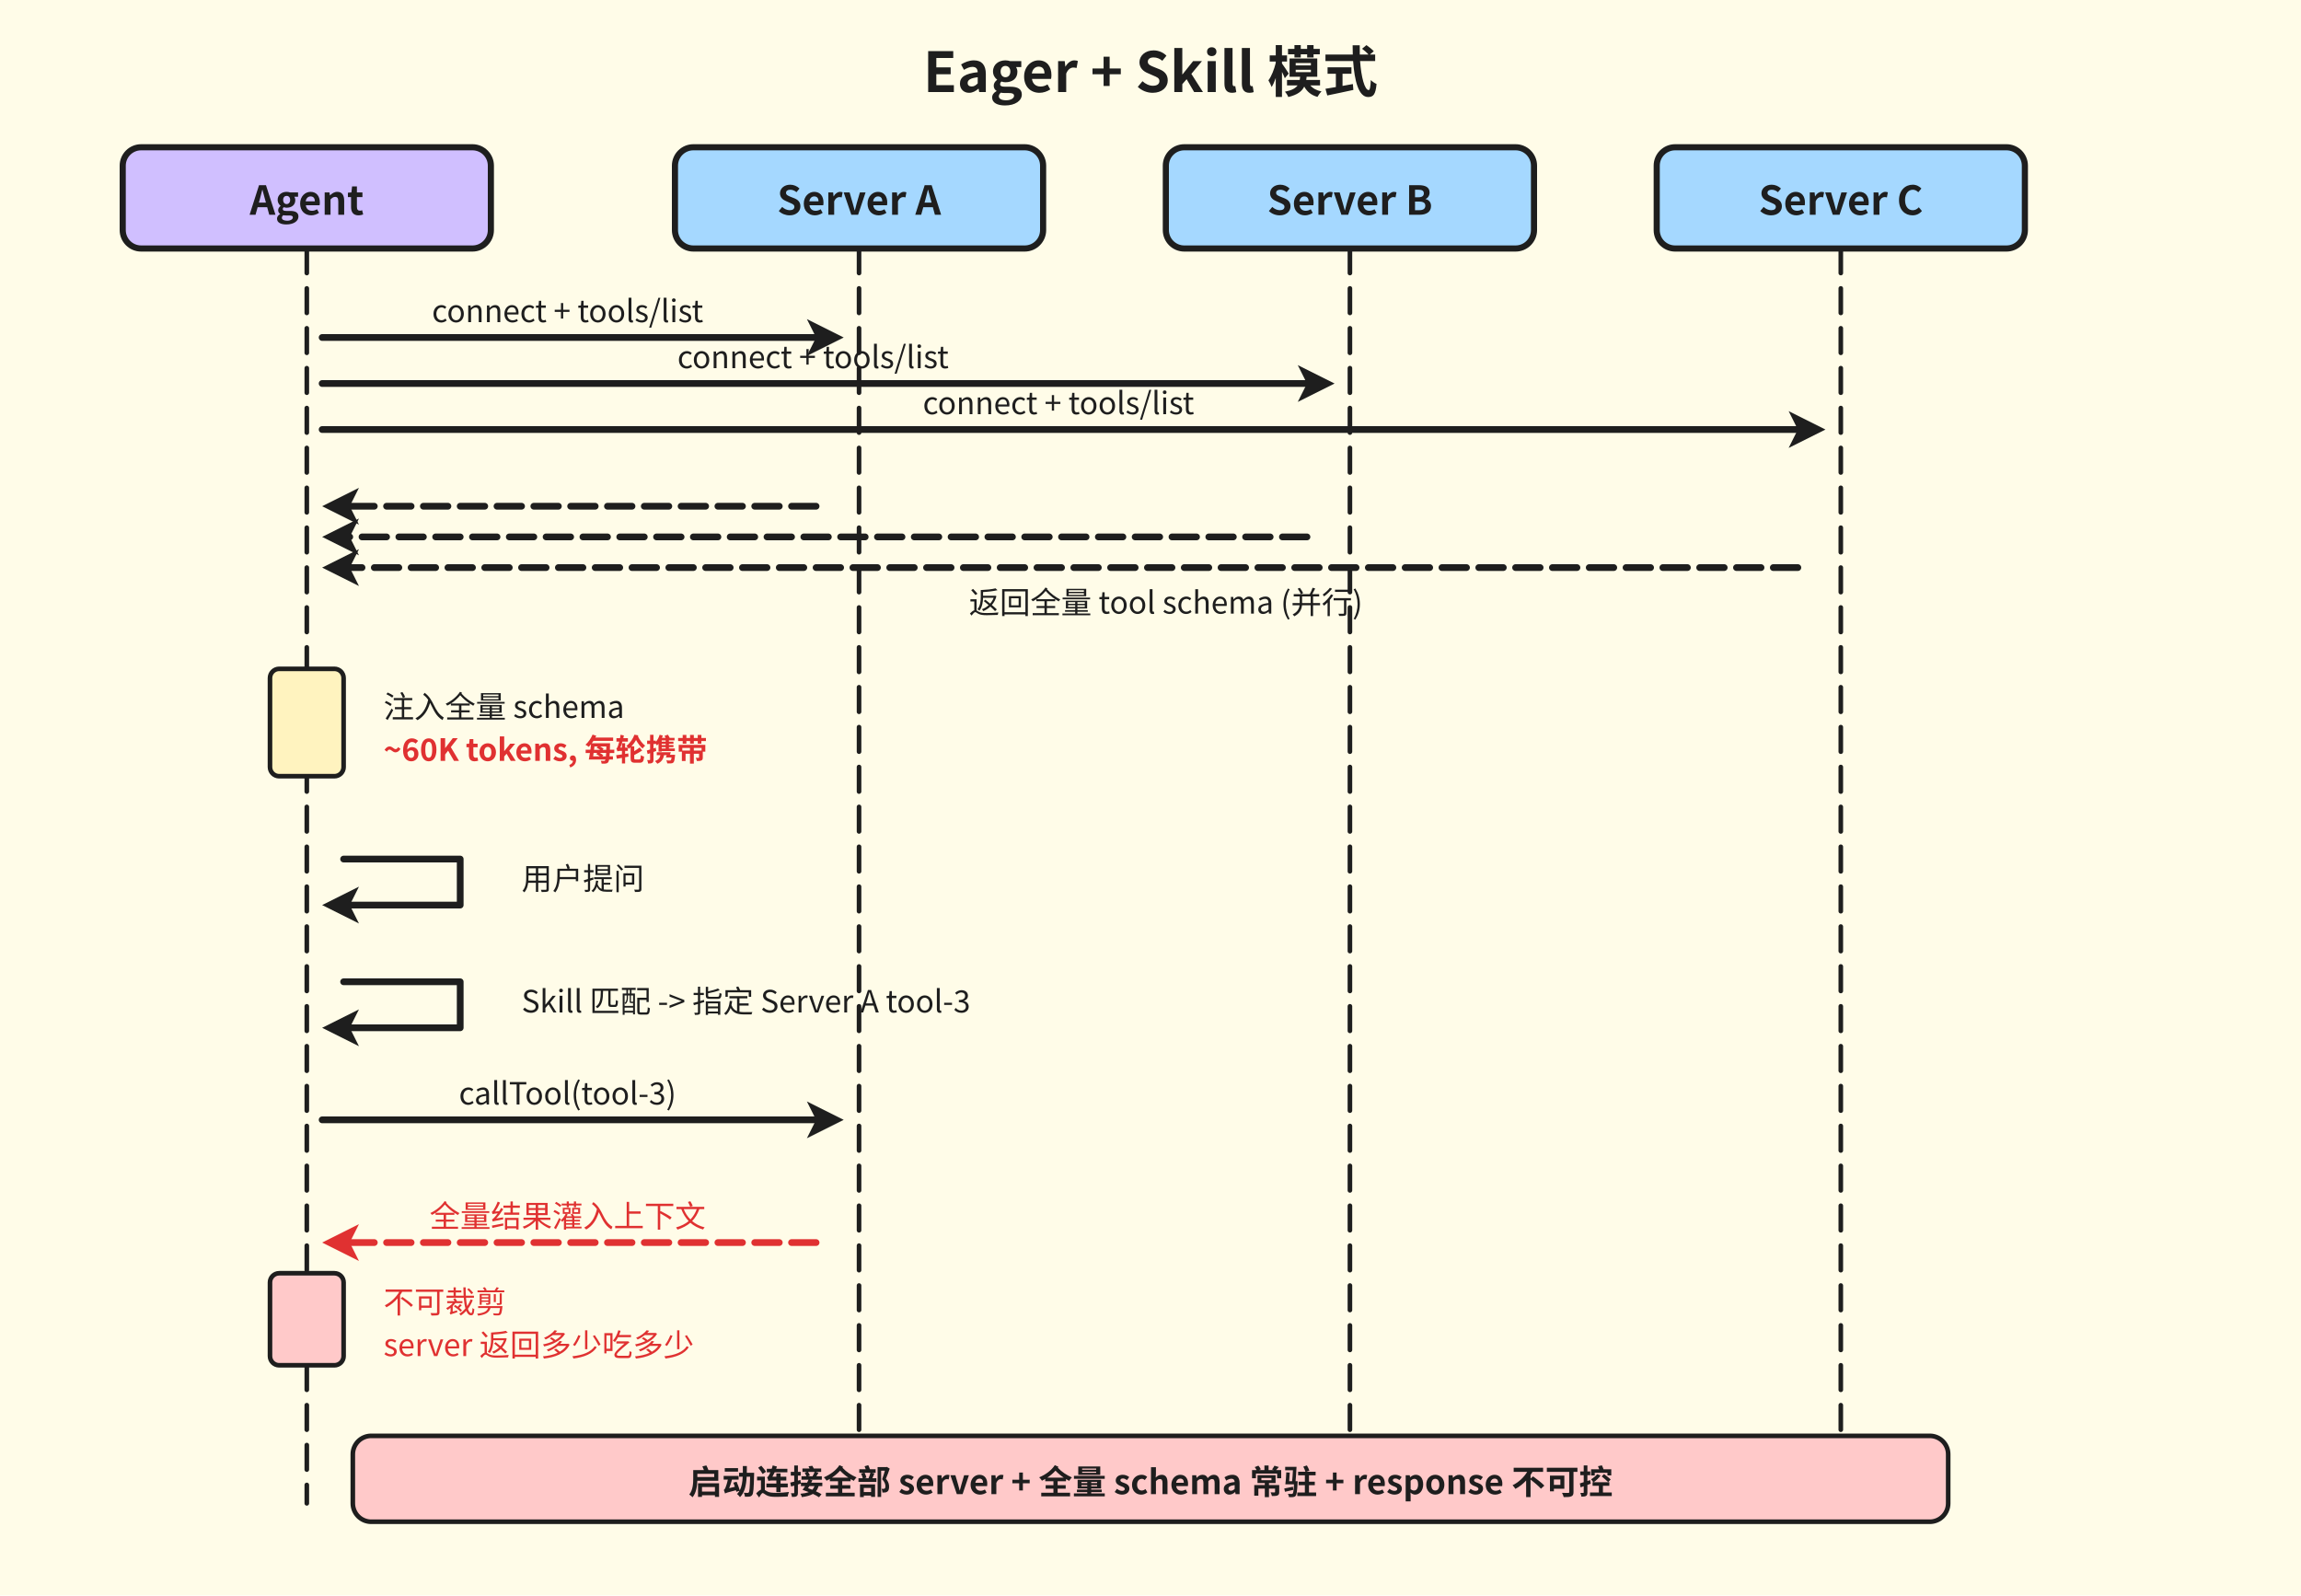
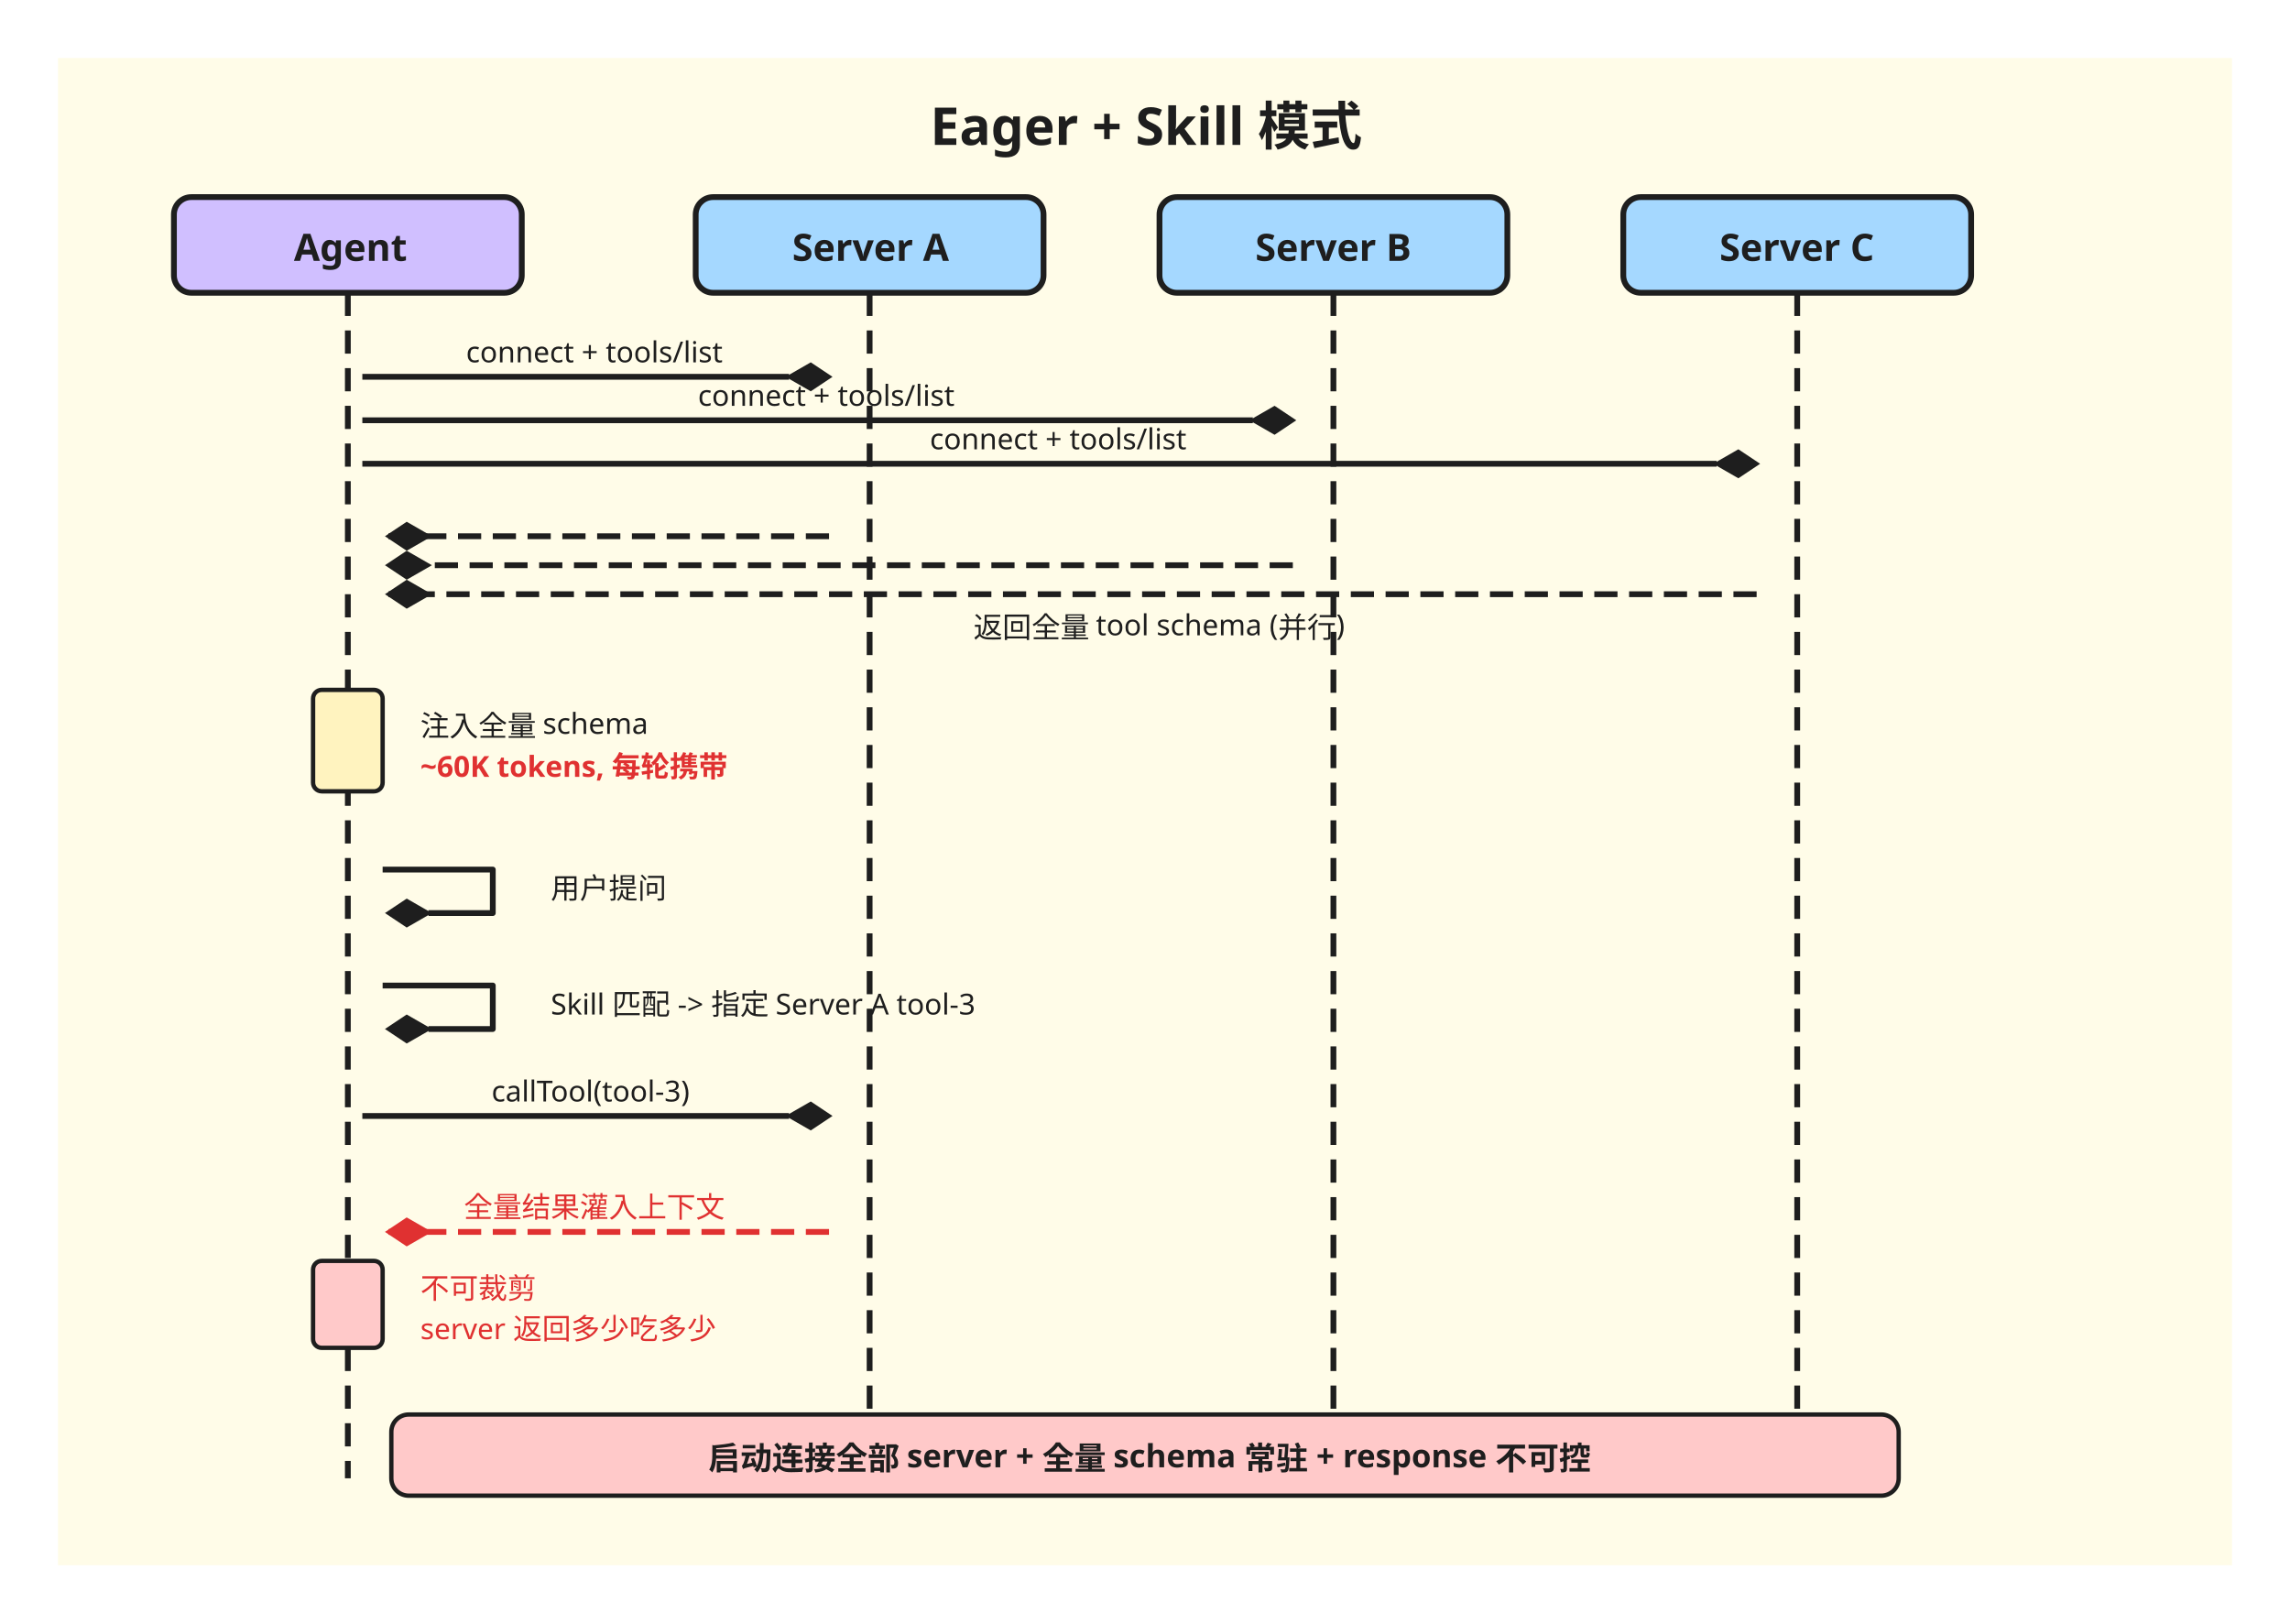
- <svg xmlns="http://www.w3.org/2000/svg" viewBox="0 0 750 520" width="750">
-   <style>
-     text { font-family: 'Patrick Hand', 'LXGW WenKai', 'PingFang SC', 'Microsoft YaHei', 'Noto Sans CJK SC', cursive; }
-   </style>
+ <svg xmlns="http://www.w3.org/2000/svg" width="790" height="560" viewBox="-20 -20 790 560">
  <defs>
-     <marker id="ea" markerWidth="12" markerHeight="12" refX="3" refY="6" orient="auto" markerUnits="userSpaceOnUse">
-       <path d="M0,0 L12,6 L0,12 L3,6 z" fill="#1e1e1e" />
-     </marker>
-     <marker id="ea-r" markerWidth="12" markerHeight="12" refX="3" refY="6" orient="auto" markerUnits="userSpaceOnUse">
-       <path d="M0,0 L12,6 L0,12 L3,6 z" fill="#e03131" />
+     <marker id="connector-arrow-0" markerUnits="userSpaceOnUse" markerWidth="40" markerHeight="40" refX="13.8" refY="0" orient="auto" overflow="visible">
+       <path fill="#1e1e1e" stroke="none" d="M -1.2 0 L 7.5 -5 L 15 0 L 7.5 5 Z" />
+     </marker>
+     <marker id="connector-arrow-1" markerUnits="userSpaceOnUse" markerWidth="40" markerHeight="40" refX="13.8" refY="0" orient="auto" overflow="visible">
+       <path fill="#1e1e1e" stroke="none" d="M -1.2 0 L 7.5 -5 L 15 0 L 7.5 5 Z" />
+     </marker>
+     <marker id="connector-arrow-2" markerUnits="userSpaceOnUse" markerWidth="40" markerHeight="40" refX="13.8" refY="0" orient="auto" overflow="visible">
+       <path fill="#1e1e1e" stroke="none" d="M -1.2 0 L 7.5 -5 L 15 0 L 7.5 5 Z" />
+     </marker>
+     <marker id="connector-arrow-3" markerUnits="userSpaceOnUse" markerWidth="40" markerHeight="40" refX="13.8" refY="0" orient="auto" overflow="visible">
+       <path fill="#1e1e1e" stroke="none" d="M -1.2 0 L 7.5 -5 L 15 0 L 7.5 5 Z" />
+     </marker>
+     <marker id="connector-arrow-4" markerUnits="userSpaceOnUse" markerWidth="40" markerHeight="40" refX="13.8" refY="0" orient="auto" overflow="visible">
+       <path fill="#1e1e1e" stroke="none" d="M -1.2 0 L 7.5 -5 L 15 0 L 7.5 5 Z" />
+     </marker>
+     <marker id="connector-arrow-5" markerUnits="userSpaceOnUse" markerWidth="40" markerHeight="40" refX="13.8" refY="0" orient="auto" overflow="visible">
+       <path fill="#1e1e1e" stroke="none" d="M -1.2 0 L 7.5 -5 L 15 0 L 7.5 5 Z" />
+     </marker>
+     <marker id="connector-arrow-6" markerUnits="userSpaceOnUse" markerWidth="40" markerHeight="40" refX="13.8" refY="0" orient="auto" overflow="visible">
+       <path fill="#1e1e1e" stroke="none" d="M -1.2 0 L 7.5 -5 L 15 0 L 7.5 5 Z" />
+     </marker>
+     <marker id="connector-arrow-7" markerUnits="userSpaceOnUse" markerWidth="40" markerHeight="40" refX="13.8" refY="0" orient="auto" overflow="visible">
+       <path fill="#1e1e1e" stroke="none" d="M -1.2 0 L 7.5 -5 L 15 0 L 7.5 5 Z" />
+     </marker>
+     <marker id="connector-arrow-8" markerUnits="userSpaceOnUse" markerWidth="40" markerHeight="40" refX="13.8" refY="0" orient="auto" overflow="visible">
+       <path fill="#1e1e1e" stroke="none" d="M -1.2 0 L 7.5 -5 L 15 0 L 7.5 5 Z" />
+     </marker>
+     <marker id="connector-arrow-9" markerUnits="userSpaceOnUse" markerWidth="40" markerHeight="40" refX="13.8" refY="0" orient="auto" overflow="visible">
+       <path fill="#e03131" stroke="none" d="M -1.2 0 L 7.5 -5 L 15 0 L 7.5 5 Z" />
    </marker>
  </defs>
-   <rect width="750" height="520" fill="#fffce8" />
-   <text x="375" y="30" font-size="18" font-weight="700" fill="#1e1e1e" text-anchor="middle">Eager + Skill 模式</text>
-   <rect x="40" y="48" width="120" height="33" rx="6" fill="#d0bfff" stroke="#1e1e1e" stroke-width="2" stroke-linejoin="round" />
-   <text x="100" y="70" font-size="13" font-weight="700" fill="#1e1e1e" text-anchor="middle">Agent</text>
-   <rect x="220" y="48" width="120" height="33" rx="6" fill="#a5d8ff" stroke="#1e1e1e" stroke-width="2" stroke-linejoin="round" />
-   <text x="280" y="70" font-size="13" font-weight="700" fill="#1e1e1e" text-anchor="middle">Server A</text>
-   <rect x="380" y="48" width="120" height="33" rx="6" fill="#a5d8ff" stroke="#1e1e1e" stroke-width="2" stroke-linejoin="round" />
-   <text x="440" y="70" font-size="13" font-weight="700" fill="#1e1e1e" text-anchor="middle">Server B</text>
-   <rect x="540" y="48" width="120" height="33" rx="6" fill="#a5d8ff" stroke="#1e1e1e" stroke-width="2" stroke-linejoin="round" />
-   <text x="600" y="70" font-size="13" font-weight="700" fill="#1e1e1e" text-anchor="middle">Server C</text>
-   <line x1="100" y1="81" x2="100" y2="490" stroke="#1e1e1e" stroke-width="1.5" stroke-dasharray="8,5" stroke-linecap="round" />
-   <line x1="280" y1="81" x2="280" y2="490" stroke="#1e1e1e" stroke-width="1.5" stroke-dasharray="8,5" stroke-linecap="round" />
-   <line x1="440" y1="81" x2="440" y2="490" stroke="#1e1e1e" stroke-width="1.5" stroke-dasharray="8,5" stroke-linecap="round" />
-   <line x1="600" y1="81" x2="600" y2="490" stroke="#1e1e1e" stroke-width="1.5" stroke-dasharray="8,5" stroke-linecap="round" />
-   <path d="M105,110 L 266,110" fill="none" stroke="#1e1e1e" stroke-width="2.2" stroke-linecap="round" stroke-linejoin="round" marker-end="url(#ea)" />
-   <text x="185" y="105" font-size="10" fill="#1e1e1e" text-anchor="middle">connect + tools/list</text>
-   <path d="M105,125 L 426,125" fill="none" stroke="#1e1e1e" stroke-width="2.2" stroke-linecap="round" stroke-linejoin="round" marker-end="url(#ea)" />
-   <text x="265" y="120" font-size="10" fill="#1e1e1e" text-anchor="middle">connect + tools/list</text>
-   <path d="M105,140 L 586,140" fill="none" stroke="#1e1e1e" stroke-width="2.2" stroke-linecap="round" stroke-linejoin="round" marker-end="url(#ea)" />
-   <text x="345" y="135" font-size="10" fill="#1e1e1e" text-anchor="middle">connect + tools/list</text>
-   <path d="M266,165 L 114,165" fill="none" stroke="#1e1e1e" stroke-width="2.2" stroke-linecap="round" stroke-linejoin="round" stroke-dasharray="8,4" marker-end="url(#ea)" />
-   <path d="M426,175 L 114,175" fill="none" stroke="#1e1e1e" stroke-width="2.2" stroke-linecap="round" stroke-linejoin="round" stroke-dasharray="8,4" marker-end="url(#ea)" />
-   <path d="M586,185 L 114,185" fill="none" stroke="#1e1e1e" stroke-width="2.2" stroke-linecap="round" stroke-linejoin="round" stroke-dasharray="8,4" marker-end="url(#ea)" />
-   <text x="380" y="200" font-size="10" fill="#1e1e1e" text-anchor="middle">返回全量 tool schema (并行)</text>
-   <rect x="88" y="218" width="24" height="35" rx="3" fill="#fff3bf" stroke="#1e1e1e" stroke-width="1.5" stroke-linejoin="round" />
-   <text x="125" y="234" font-size="10" fill="#1e1e1e">注入全量 schema</text>
-   <text x="125" y="248" font-size="10" fill="#e03131" font-weight="700">~60K tokens, 每轮携带</text>
-   <path d="M112,280 L 150,280 L 150,295 L 114,295" fill="none" stroke="#1e1e1e" stroke-width="2.2" stroke-linecap="round" stroke-linejoin="round" marker-end="url(#ea)" />
-   <text x="170" y="290" font-size="10" fill="#1e1e1e">用户提问</text>
-   <path d="M112,320 L 150,320 L 150,335 L 114,335" fill="none" stroke="#1e1e1e" stroke-width="2.2" stroke-linecap="round" stroke-linejoin="round" marker-end="url(#ea)" />
-   <text x="170" y="330" font-size="10" fill="#1e1e1e">Skill 匹配 -&gt; 指定 Server A tool-3</text>
-   <path d="M105,365 L 266,365" fill="none" stroke="#1e1e1e" stroke-width="2.2" stroke-linecap="round" stroke-linejoin="round" marker-end="url(#ea)" />
-   <text x="185" y="360" font-size="10" fill="#1e1e1e" text-anchor="middle">callTool(tool-3)</text>
-   <path d="M266,405 L 114,405" fill="none" stroke="#e03131" stroke-width="2.2" stroke-linecap="round" stroke-linejoin="round" stroke-dasharray="8,4" marker-end="url(#ea-r)" />
-   <text x="185" y="400" font-size="10" fill="#e03131" text-anchor="middle">全量结果灌入上下文</text>
-   <rect x="88" y="415" width="24" height="30" rx="3" fill="#ffc9c9" stroke="#1e1e1e" stroke-width="1.5" stroke-linejoin="round" />
-   <text x="125" y="428" font-size="10" fill="#e03131">不可裁剪</text>
-   <text x="125" y="442" font-size="10" fill="#e03131">server 返回多少吃多少</text>
-   <rect x="115" y="468" width="520" height="28" rx="6" fill="#ffc9c9" stroke="#1e1e1e" stroke-width="1.5" stroke-linejoin="round" />
-   <text x="375" y="487" font-size="11" font-weight="700" fill="#1e1e1e" text-anchor="middle">启动连接全部 server + 全量 schema 常驻 + response 不可控</text>
+   <g id="o1:1" transform="translate(0, 0)">
+     <rect x="0" y="0" width="750" height="520" fill="#fffce8" stroke="none" stroke-width="0" rx="0" ry="0" />
+   </g>
+   <g id="a1:1" transform="translate(284, 8.823)">
+     <text font-size="18" font-family="Noto Sans SC" font-weight="bold" fill="#1e1e1e" text-anchor="middle" dominant-baseline="alphabetic" x="91">
+       <tspan x="91" y="21.177">
+         <tspan x="16.895" text-anchor="start">Eager + Skill 模式</tspan>
+       </tspan>
+     </text>
+   </g>
+   <g id="o1:2" transform="translate(40, 48)">
+     <rect x="0" y="0" width="120" height="33" fill="#d0bfff" stroke="#1e1e1e" stroke-width="2" rx="6" ry="6" />
+   </g>
+   <g id="a1:2" transform="translate(77, 54.7055)">
+     <text font-size="13" font-family="Noto Sans SC" font-weight="bold" fill="#1e1e1e" text-anchor="middle" dominant-baseline="alphabetic" x="23">
+       <tspan x="23" y="15.295">
+         <tspan x="4.395" text-anchor="start">Agent</tspan>
+       </tspan>
+     </text>
+   </g>
+   <g id="o1:3" transform="translate(220, 48)">
+     <rect x="0" y="0" width="120" height="33" fill="#a5d8ff" stroke="#1e1e1e" stroke-width="2" rx="6" ry="6" />
+   </g>
+   <g id="a1:3" transform="translate(246.5, 54.7055)">
+     <text font-size="13" font-family="Noto Sans SC" font-weight="bold" fill="#1e1e1e" text-anchor="middle" dominant-baseline="alphabetic" x="33.5">
+       <tspan x="33.5" y="15.295">
+         <tspan x="6.8" text-anchor="start">Server A</tspan>
+       </tspan>
+     </text>
+   </g>
+   <g id="o1:4" transform="translate(380, 48)">
+     <rect x="0" y="0" width="120" height="33" fill="#a5d8ff" stroke="#1e1e1e" stroke-width="2" rx="6" ry="6" />
+   </g>
+   <g id="a1:4" transform="translate(406.5, 54.7055)">
+     <text font-size="13" font-family="Noto Sans SC" font-weight="bold" fill="#1e1e1e" text-anchor="middle" dominant-baseline="alphabetic" x="33.5">
+       <tspan x="33.5" y="15.295">
+         <tspan x="6.54" text-anchor="start">Server B</tspan>
+       </tspan>
+     </text>
+   </g>
+   <g id="o1:5" transform="translate(540, 48)">
+     <rect x="0" y="0" width="120" height="33" fill="#a5d8ff" stroke="#1e1e1e" stroke-width="2" rx="6" ry="6" />
+   </g>
+   <g id="a1:5" transform="translate(566, 54.7055)">
+     <text font-size="13" font-family="Noto Sans SC" font-weight="bold" fill="#1e1e1e" text-anchor="middle" dominant-baseline="alphabetic" x="34">
+       <tspan x="34" y="15.295">
+         <tspan x="7.2" text-anchor="start">Server C</tspan>
+       </tspan>
+     </text>
+   </g>
+   <g id="c1:1" transform="translate(100, 81)">
+     <path fill="none" stroke="#1e1e1e" stroke-width="2" stroke-dasharray="8 5" d="M 0 0 L 0 409" />
+   </g>
+   <g id="c1:2" transform="translate(280, 81)">
+     <path fill="none" stroke="#1e1e1e" stroke-width="2" stroke-dasharray="8 5" d="M 0 0 L 0 409" />
+   </g>
+   <g id="c1:3" transform="translate(440, 81)">
+     <path fill="none" stroke="#1e1e1e" stroke-width="2" stroke-dasharray="8 5" d="M 0 0 L 0 409" />
+   </g>
+   <g id="c1:4" transform="translate(600, 81)">
+     <path fill="none" stroke="#1e1e1e" stroke-width="2" stroke-dasharray="8 5" d="M 0 0 L 0 409" />
+   </g>
+   <g id="c1:5" transform="translate(105, 110)">
+     <path fill="none" stroke="#1e1e1e" stroke-width="2" stroke-linecap="butt" stroke-linejoin="round" marker-end="url(#connector-arrow-0)" stroke-dasharray="0 0 147.2 13.8" d="M 0 0 L 161 0" />
+   </g>
+   <g id="a1:6" transform="translate(143, 93.235)">
+     <text font-size="10" font-family="Noto Sans SC" font-weight="normal" fill="#1e1e1e" text-anchor="middle" dominant-baseline="alphabetic" x="42">
+       <tspan x="42" y="11.765">
+         <tspan x="-2.225" text-anchor="start">connect + tools/list</tspan>
+       </tspan>
+     </text>
+   </g>
+   <g id="c1:6" transform="translate(105, 125)">
+     <path fill="none" stroke="#1e1e1e" stroke-width="2" stroke-linecap="butt" stroke-linejoin="round" marker-end="url(#connector-arrow-1)" stroke-dasharray="0 0 307.2 13.8" d="M 0 0 L 321 0" />
+   </g>
+   <g id="a1:7" transform="translate(223, 108.235)">
+     <text font-size="10" font-family="Noto Sans SC" font-weight="normal" fill="#1e1e1e" text-anchor="middle" dominant-baseline="alphabetic" x="42">
+       <tspan x="42" y="11.765">
+         <tspan x="-2.225" text-anchor="start">connect + tools/list</tspan>
+       </tspan>
+     </text>
+   </g>
+   <g id="c1:7" transform="translate(105, 140)">
+     <path fill="none" stroke="#1e1e1e" stroke-width="2" stroke-linecap="butt" stroke-linejoin="round" marker-end="url(#connector-arrow-2)" stroke-dasharray="0 0 467.2 13.8" d="M 0 0 L 481 0" />
+   </g>
+   <g id="a1:8" transform="translate(303, 123.235)">
+     <text font-size="10" font-family="Noto Sans SC" font-weight="normal" fill="#1e1e1e" text-anchor="middle" dominant-baseline="alphabetic" x="42">
+       <tspan x="42" y="11.765">
+         <tspan x="-2.225" text-anchor="start">connect + tools/list</tspan>
+       </tspan>
+     </text>
+   </g>
+   <g id="c1:8" transform="translate(114, 165)">
+     <path fill="none" stroke="#1e1e1e" stroke-width="2" stroke-dasharray="8 4" marker-end="url(#connector-arrow-3)" d="M 152 0 L 0 0" />
+   </g>
+   <g id="c1:9" transform="translate(114, 175)">
+     <path fill="none" stroke="#1e1e1e" stroke-width="2" stroke-dasharray="8 4" marker-end="url(#connector-arrow-4)" d="M 312 0 L 0 0" />
+   </g>
+   <g id="c1:10" transform="translate(114, 185)">
+     <path fill="none" stroke="#1e1e1e" stroke-width="2" stroke-dasharray="8 4" marker-end="url(#connector-arrow-5)" d="M 472 0 L 0 0" />
+   </g>
+   <g id="a1:9" transform="translate(316, 188.235)">
+     <text font-size="10" font-family="Noto Sans SC" font-weight="normal" fill="#1e1e1e" text-anchor="middle" dominant-baseline="alphabetic" x="64">
+       <tspan x="64" y="11.765">
+         <tspan x="-0.17" text-anchor="start">返回全量 tool schema (并行)</tspan>
+       </tspan>
+     </text>
+   </g>
+   <g id="o1:6" transform="translate(88, 218)">
+     <rect x="0" y="0" width="24" height="35" fill="#fff3bf" stroke="#1e1e1e" stroke-width="1.5" rx="3" ry="3" />
+   </g>
+   <g id="a1:10" transform="translate(125, 222.235)">
+     <text font-size="10" font-family="Noto Sans SC" font-weight="normal" fill="#1e1e1e" text-anchor="start" dominant-baseline="alphabetic" x="0">
+       <tspan x="0" y="11.765">
+         <tspan x="0" text-anchor="start">注入全量 schema</tspan>
+       </tspan>
+     </text>
+   </g>
+   <g id="a1:11" transform="translate(125, 236.235)">
+     <text font-size="10" font-family="Noto Sans SC" font-weight="bold" fill="#e03131" text-anchor="start" dominant-baseline="alphabetic" x="0">
+       <tspan x="0" y="11.765">
+         <tspan x="0" text-anchor="start">~60K tokens, 每轮携带</tspan>
+       </tspan>
+     </text>
+   </g>
+   <g id="c1:11" transform="translate(112, 280)">
+     <path fill="none" stroke="#1e1e1e" stroke-width="2" stroke-linecap="butt" stroke-linejoin="round" marker-end="url(#connector-arrow-6)" stroke-dasharray="0 0 75.2 13.8" d="M 0 0 L 38 0 L 38 15 L 2 15" />
+   </g>
+   <g id="a1:12" transform="translate(170, 278.235)">
+     <text font-size="10" font-family="Noto Sans SC" font-weight="normal" fill="#1e1e1e" text-anchor="start" dominant-baseline="alphabetic" x="0">
+       <tspan x="0" y="11.765">
+         <tspan x="0" text-anchor="start">用户提问</tspan>
+       </tspan>
+     </text>
+   </g>
+   <g id="c1:12" transform="translate(112, 320)">
+     <path fill="none" stroke="#1e1e1e" stroke-width="2" stroke-linecap="butt" stroke-linejoin="round" marker-end="url(#connector-arrow-7)" stroke-dasharray="0 0 75.2 13.8" d="M 0 0 L 38 0 L 38 15 L 2 15" />
+   </g>
+   <g id="a1:13" transform="translate(170, 318.235)">
+     <text font-size="10" font-family="Noto Sans SC" font-weight="normal" fill="#1e1e1e" text-anchor="start" dominant-baseline="alphabetic" x="0">
+       <tspan x="0" y="11.765">
+         <tspan x="0" text-anchor="start">Skill 匹配 -&gt; 指定 Server A tool-3</tspan>
+       </tspan>
+     </text>
+   </g>
+   <g id="c1:13" transform="translate(105, 365)">
+     <path fill="none" stroke="#1e1e1e" stroke-width="2" stroke-linecap="butt" stroke-linejoin="round" marker-end="url(#connector-arrow-8)" stroke-dasharray="0 0 147.2 13.8" d="M 0 0 L 161 0" />
+   </g>
+   <g id="a1:14" transform="translate(151.5, 348.235)">
+     <text font-size="10" font-family="Noto Sans SC" font-weight="normal" fill="#1e1e1e" text-anchor="middle" dominant-baseline="alphabetic" x="33.5">
+       <tspan x="33.5" y="11.765">
+         <tspan x="-1.935" text-anchor="start">callTool(tool-3)</tspan>
+       </tspan>
+     </text>
+   </g>
+   <g id="c1:14" transform="translate(114, 405)">
+     <path fill="none" stroke="#e03131" stroke-width="2" stroke-dasharray="8 4" marker-end="url(#connector-arrow-9)" d="M 152 0 L 0 0" />
+   </g>
+   <g id="a1:15" transform="translate(140, 388.235)">
+     <text font-size="10" font-family="Noto Sans SC" font-weight="normal" fill="#e03131" text-anchor="middle" dominant-baseline="alphabetic" x="45">
+       <tspan x="45" y="11.765">
+         <tspan x="0" text-anchor="start">全量结果灌入上下文</tspan>
+       </tspan>
+     </text>
+   </g>
+   <g id="o1:7" transform="translate(88, 415)">
+     <rect x="0" y="0" width="24" height="30" fill="#ffc9c9" stroke="#1e1e1e" stroke-width="1.5" rx="3" ry="3" />
+   </g>
+   <g id="a1:16" transform="translate(125, 416.235)">
+     <text font-size="10" font-family="Noto Sans SC" font-weight="normal" fill="#e03131" text-anchor="start" dominant-baseline="alphabetic" x="0">
+       <tspan x="0" y="11.765">
+         <tspan x="0" text-anchor="start">不可裁剪</tspan>
+       </tspan>
+     </text>
+   </g>
+   <g id="a1:17" transform="translate(125, 430.235)">
+     <text font-size="10" font-family="Noto Sans SC" font-weight="normal" fill="#e03131" text-anchor="start" dominant-baseline="alphabetic" x="0">
+       <tspan x="0" y="11.765">
+         <tspan x="0" text-anchor="start">server 返回多少吃多少</tspan>
+       </tspan>
+     </text>
+   </g>
+   <g id="o1:8" transform="translate(115, 468)">
+     <rect x="0" y="0" width="520" height="28" fill="#ffc9c9" stroke="#1e1e1e" stroke-width="1.5" rx="6" ry="6" />
+   </g>
+   <g id="a1:18" transform="translate(190, 474.0585)">
+     <text font-size="11" font-family="Noto Sans SC" font-weight="bold" fill="#1e1e1e" text-anchor="middle" dominant-baseline="alphabetic" x="185">
+       <tspan x="185" y="12.942">
+         <tspan x="34.34" text-anchor="start">启动连接全部 server + 全量 schema 常驻 + response 不可控</tspan>
+       </tspan>
+     </text>
+   </g>
</svg>
